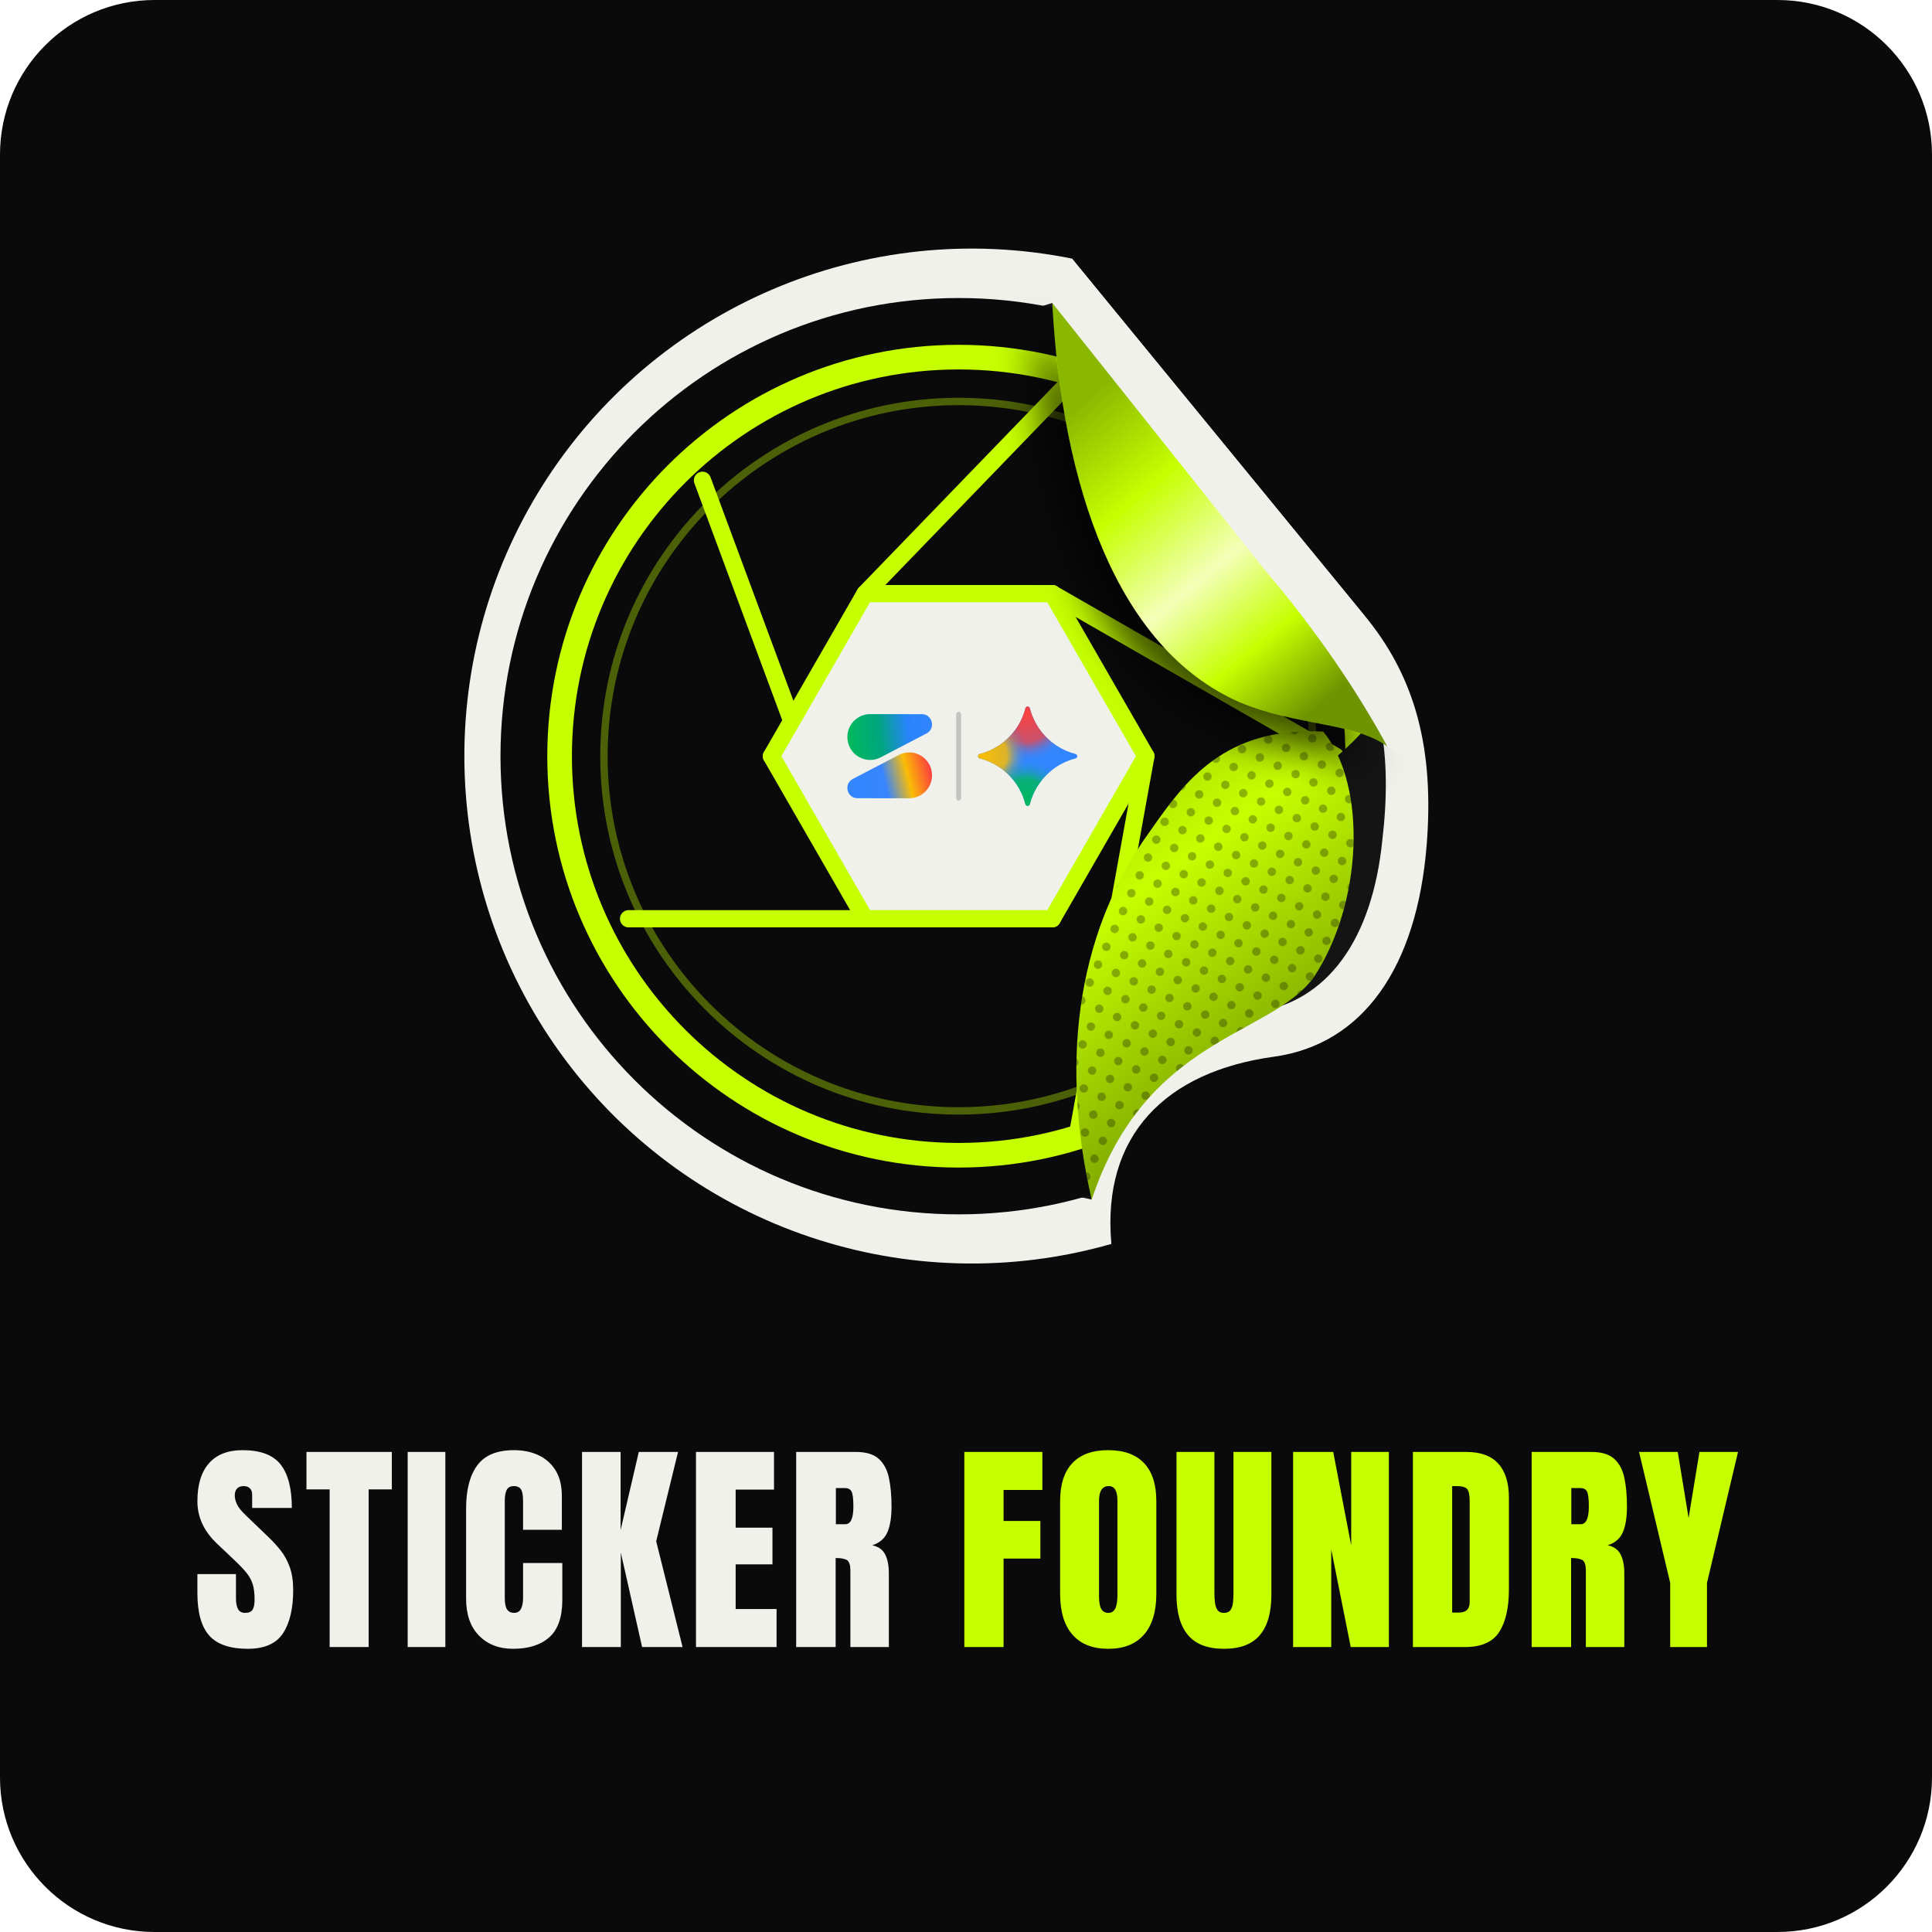
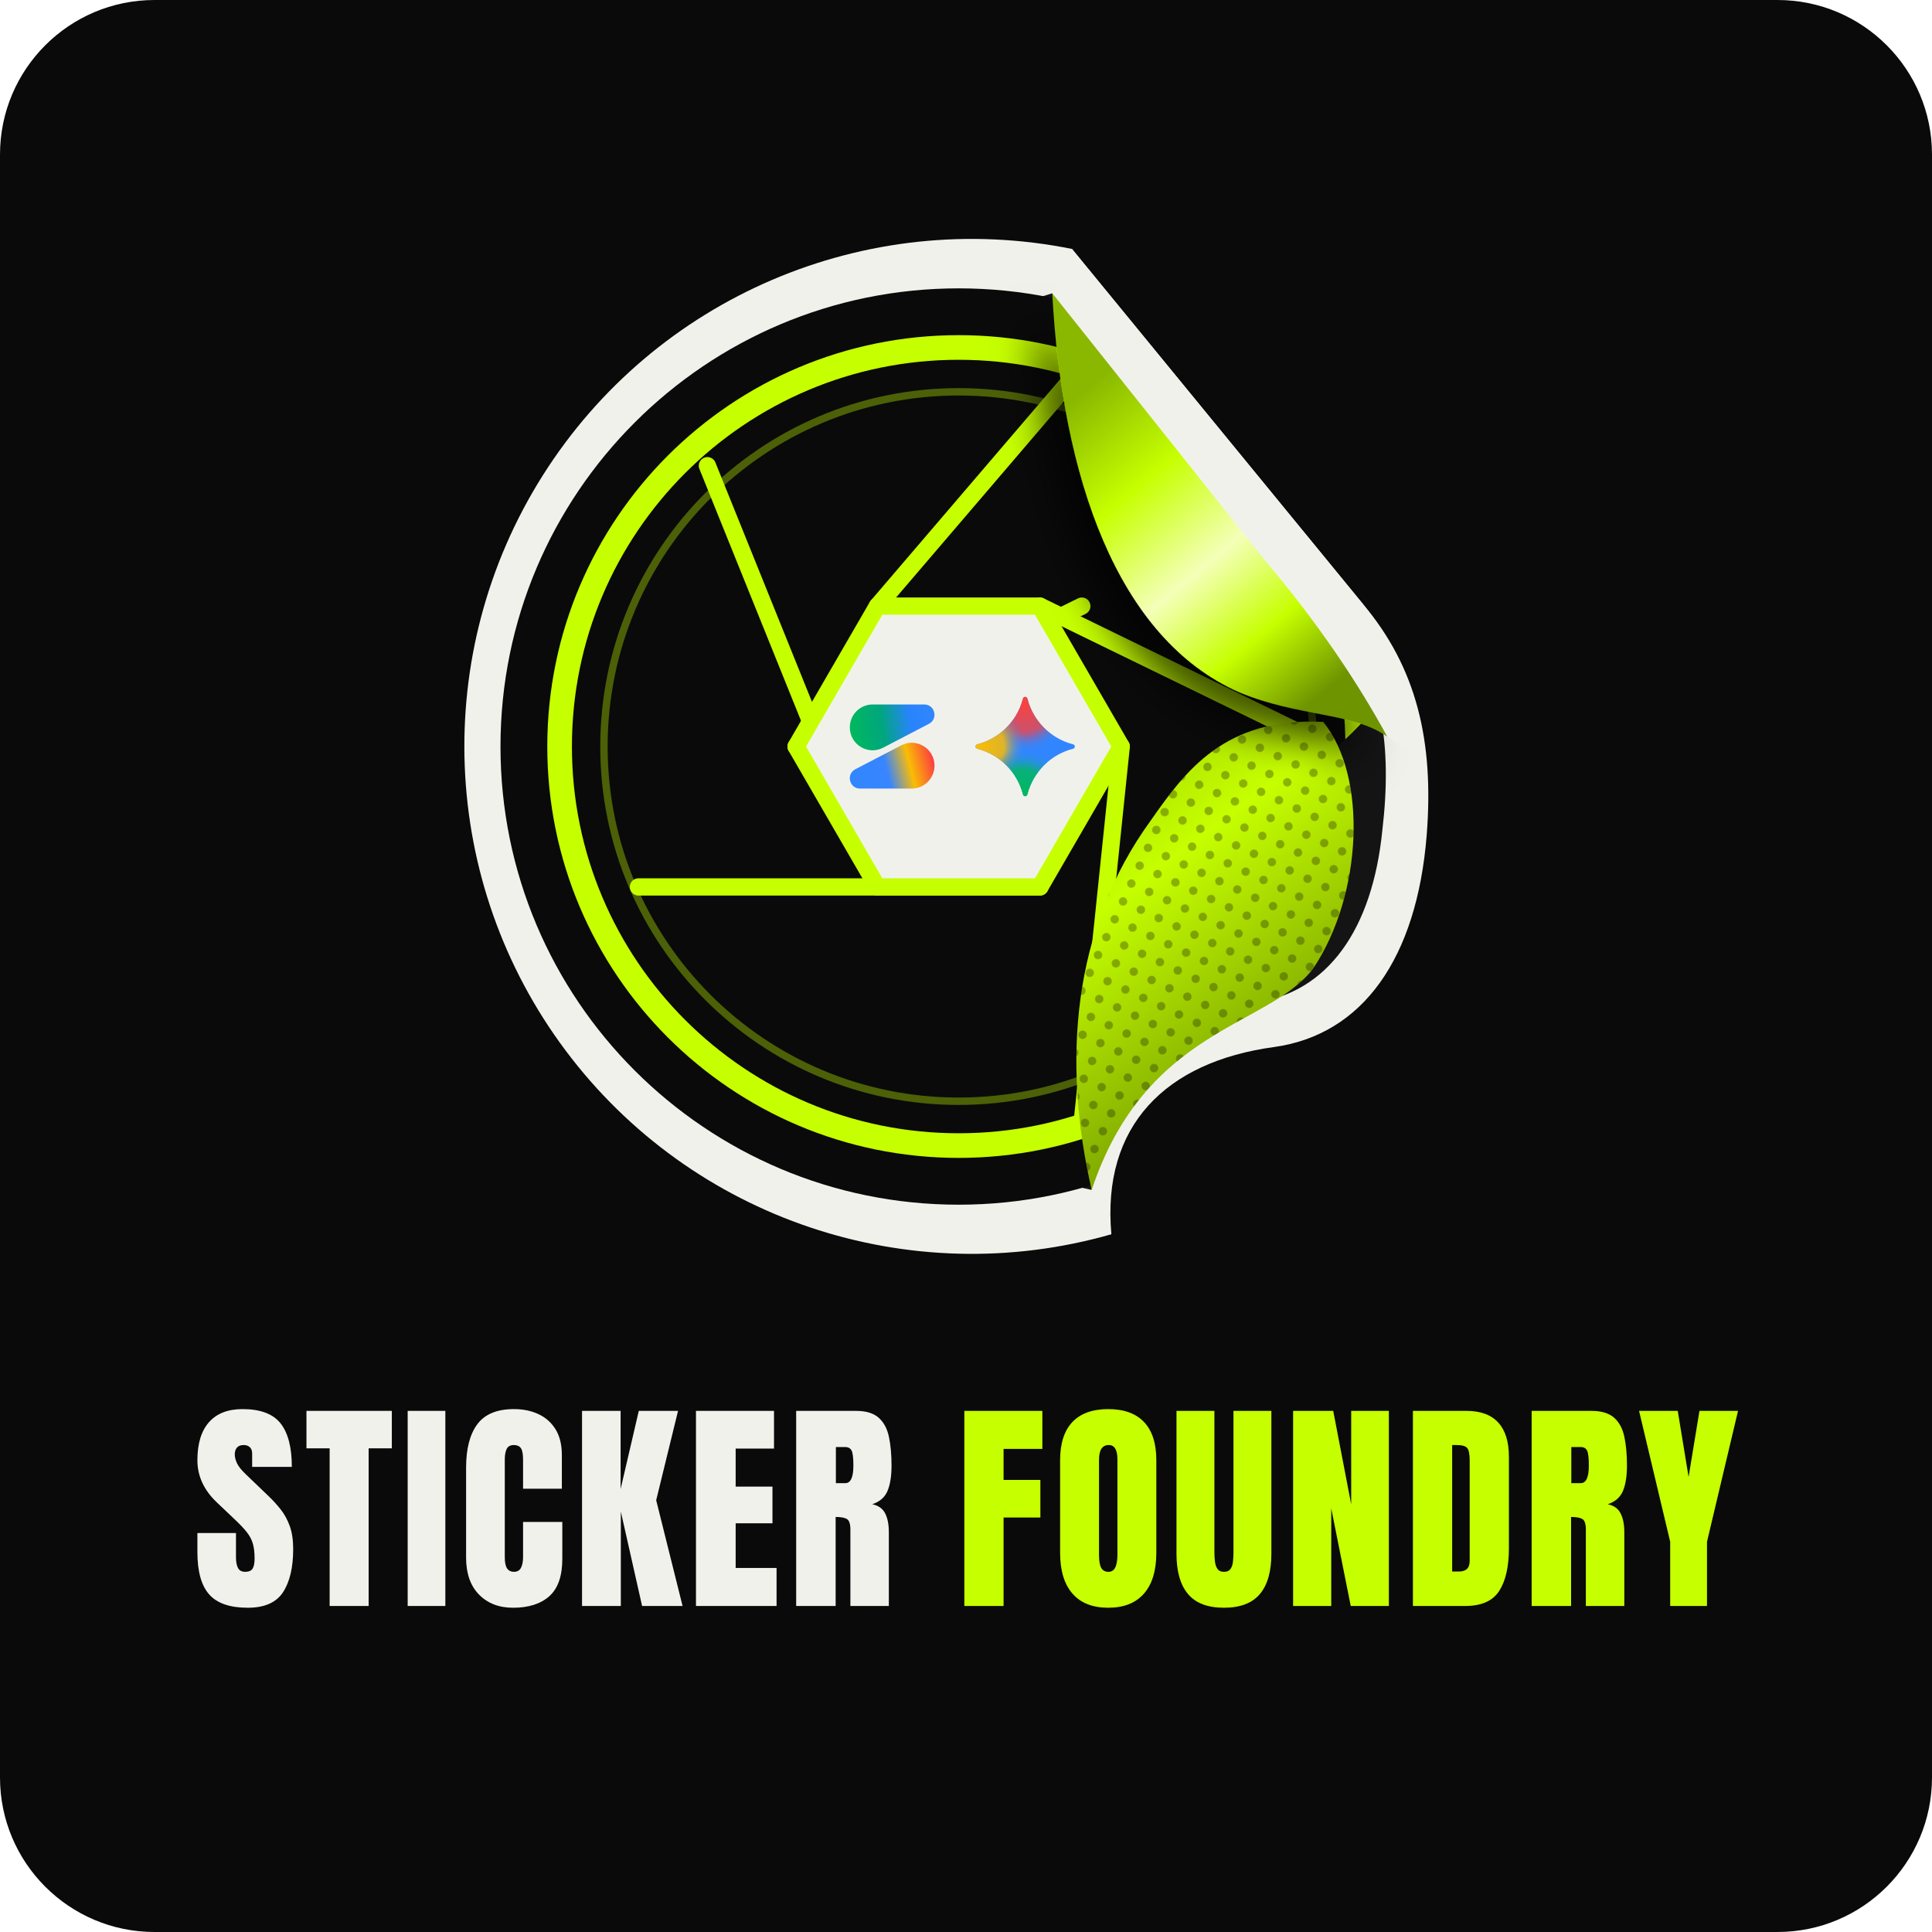
<svg xmlns="http://www.w3.org/2000/svg" viewBox="0 0 800 800" width="800" height="800" fill="none" role="img" aria-label="Sticker Foundry">
  <defs>
    <pattern id="sf-lockup-halftone" width="8" height="8" patternUnits="userSpaceOnUse" patternTransform="rotate(25)">
      <circle cx="4" cy="4" r="1.7" fill="#0A0A0A" fill-opacity="0.3" />
    </pattern>
    <linearGradient id="sf-lockup-curl" x1="295" y1="115" x2="395" y2="235" gradientUnits="userSpaceOnUse">
      <stop offset="0%" stop-color="#8AB800" />
      <stop offset="28%" stop-color="#C6FF00" />
      <stop offset="55%" stop-color="#F4FFB8" />
      <stop offset="78%" stop-color="#C6FF00" />
      <stop offset="100%" stop-color="#6E9400" />
    </linearGradient>
    <linearGradient id="sf-lockup-lower" x1="290" y1="240" x2="390" y2="375" gradientUnits="userSpaceOnUse">
      <stop offset="0%" stop-color="#96C800" />
      <stop offset="45%" stop-color="#C6FF00" />
      <stop offset="100%" stop-color="#7DA600" />
    </linearGradient>
    <filter id="sf-lockup-shadow" x="-20%" y="-20%" width="150%" height="150%">
      <feDropShadow dx="-8" dy="10" stdDeviation="8" flood-color="#000000" flood-opacity="0.68" />
    </filter>
    <clipPath id="sf-lockup-clip">
      <path d="M 286 72                A 188 188 0 1 0 302 436                C 292 382, 304 338, 336 304                C 362 276, 396 270, 420 236                C 372 192, 314 134, 286 72 Z" />
    </clipPath>
-     <linearGradient id="sf-lockup-ais-top" x1="21" y1="62" x2="170" y2="42" gradientUnits="userSpaceOnUse">
+     <linearGradient id="ais-top-grad" x1="21" y1="62" x2="170" y2="42" gradientUnits="userSpaceOnUse">
      <stop offset="0%" stop-color="#00B95C" />
      <stop offset="38%" stop-color="#00A67E" />
      <stop offset="72%" stop-color="#2884FC" />
      <stop offset="100%" stop-color="#3186FF" />
    </linearGradient>
-     <linearGradient id="sf-lockup-ais-bot" x1="22" y1="154" x2="168" y2="118" gradientUnits="userSpaceOnUse">
+     <linearGradient id="ais-bot-grad" x1="22" y1="154" x2="168" y2="118" gradientUnits="userSpaceOnUse">
      <stop offset="0%" stop-color="#3186FF" />
      <stop offset="44%" stop-color="#3885FF" />
      <stop offset="72%" stop-color="#FABC05" />
      <stop offset="100%" stop-color="#FC413D" />
    </linearGradient>
-     <clipPath id="sf-lockup-gemini-clip">
+     <clipPath id="gemini-spark-clip">
      <path d="M164.93,86.68c-13.56-5.84-25.42-13.84-35.6-24.01-10.17-10.17-18.18-22.04-24.01-35.6-2.24-5.2-4.04-10.54-5.42-16.02-.45-1.79-2.06-3.05-3.9-3.05s-3.45,1.26-3.9,3.05c-1.38,5.48-3.18,10.81-5.42,16.02-5.84,13.56-13.84,25.43-24.01,35.6-10.17,10.17-22.04,18.18-35.6,24.01-5.2,2.24-10.54,4.04-16.02,5.42-1.79.45-3.05,2.06-3.05,3.9s1.26,3.45,3.05,3.9c5.48,1.38,10.81,3.18,16.02,5.42,13.56,5.84,25.42,13.84,35.6,24.01,10.17,10.17,18.18,22.04,24.01,35.6,2.24,5.2,4.04,10.54,5.42,16.02.45,1.79,2.06,3.05,3.9,3.05s3.45-1.26,3.9-3.05c1.38-5.48,3.18-10.81,5.42-16.02,5.84-13.56,13.84-25.42,24.01-35.6,10.17-10.17,22.04-18.18,35.6-24.01,5.2-2.24,10.54-4.04,16.02-5.42,1.79-.45,3.05-2.06,3.05-3.9s-1.26-3.45-3.05-3.9c-5.48-1.38-10.81-3.18-16.02-5.42Z" />
    </clipPath>
-     <radialGradient id="sf-lockup-gem-red" cx="92" cy="18" r="88" gradientUnits="userSpaceOnUse">
+     <radialGradient id="gem-red" cx="92" cy="18" r="88" gradientUnits="userSpaceOnUse">
      <stop offset="0%" stop-color="#FC413D" />
      <stop offset="60%" stop-color="#FC413D" stop-opacity="0.75" />
      <stop offset="100%" stop-color="#3186FF" stop-opacity="0" />
    </radialGradient>
-     <radialGradient id="sf-lockup-gem-yellow" cx="14" cy="96" r="82" gradientUnits="userSpaceOnUse">
+     <radialGradient id="gem-yellow" cx="14" cy="96" r="82" gradientUnits="userSpaceOnUse">
      <stop offset="0%" stop-color="#FABC05" />
      <stop offset="55%" stop-color="#FABC05" stop-opacity="0.85" />
      <stop offset="100%" stop-color="#3186FF" stop-opacity="0" />
    </radialGradient>
-     <radialGradient id="sf-lockup-gem-green" cx="92" cy="180" r="80" gradientUnits="userSpaceOnUse">
+     <radialGradient id="gem-green" cx="92" cy="180" r="80" gradientUnits="userSpaceOnUse">
      <stop offset="0%" stop-color="#00B95C" />
      <stop offset="55%" stop-color="#00B95C" stop-opacity="0.8" />
      <stop offset="100%" stop-color="#3186FF" stop-opacity="0" />
    </radialGradient>
  </defs>
  <rect width="800" height="800" rx="64" fill="#0A0A0A" />
-   <g transform="translate(144, 52) scale(1.02)">
+   <g transform="translate(144, 48) scale(1.02)">
    <path d="M 294 54          A 206 206 0 1 0 310 454          C 306 410, 332 384, 376 378          C 412 373, 434 342, 438 292          C 441 254, 434 224, 412 198          L 294 54 Z" fill="#F1F1EC" />
    <path d="M 286 72          L 402 206          C 420 228, 424 256, 420 290          C 416 330, 398 356, 368 360          C 326 366, 298 392, 302 436          A 188 188 0 0 1 286 72 Z" fill="#141414" />
    <g clip-path="url(#sf-lockup-clip)">
      <circle cx="248" cy="256" r="186" fill="#0A0A0A" />
      <circle cx="248" cy="256" r="162" stroke="#C6FF00" stroke-width="10" fill="#0A0A0A" />
      <circle cx="248" cy="256" r="144" stroke="#C6FF00" stroke-width="3" stroke-opacity="0.35" fill="none" />
      <g stroke="#C6FF00" stroke-width="7" stroke-linejoin="round" stroke-linecap="round">
-         <line x1="210" y1="190" x2="296" y2="101" />
-         <line x1="286" y1="190" x2="401" y2="256" />
-         <line x1="324" y1="256" x2="296" y2="411" />
-         <line x1="286" y1="322" x2="114" y2="322" />
-         <line x1="210" y1="322" x2="144" y2="144" />
-         <line x1="172" y1="256" x2="286" y2="190" />
+         <line x1="215" y1="199" x2="298" y2="102" />
+         <line x1="281" y1="199" x2="398" y2="256" />
+         <line x1="314" y1="256" x2="298" y2="410" />
+         <line x1="281" y1="313" x2="118" y2="313" />
+         <line x1="215" y1="313" x2="146" y2="142" />
+         <line x1="182" y1="256" x2="298" y2="199" />
      </g>
-       <polygon points="210,190 286,190 324,256 286,322 210,322 172,256" fill="#F1F1EC" stroke="#C6FF00" stroke-width="7" stroke-linejoin="round" />
-       <g aria-label="Google AI Studio and Gemini">
-         <g transform="translate(198, 234) scale(0.22917)">
-           <path d="M161.23 55.76 79.92 98.11C53.06 112.1 21.01 92.5 21.01 62.08c0-22.42 18.08-40.59 40.37-40.58l91.57.04c18.88 0 25.04 25.5 8.28 34.22Z" fill="url(#sf-lockup-ais-top)" />
-           <path d="m30.77 136.24 81.31-42.35c26.86-13.99 58.91 5.61 58.91 36.03 0 22.42-18.08 40.59-40.37 40.58l-91.57-.04c-18.88 0-25.04-25.5-8.28-34.22Z" fill="url(#sf-lockup-ais-bot)" />
+       <polygon points="215,199 281,199 314,256 281,313 215,313 182,256" fill="#F1F1EC" stroke="#C6FF00" stroke-width="7" stroke-linejoin="round" />
+       <g aria-label="Google AI Studio and Gemini in shutter whitespace">
+         <g transform="translate(199, 234) scale(0.22917)">
+           <path d="M161.23 55.76 79.92 98.11C53.06 112.1 21.01 92.5 21.01 62.08c0-22.42 18.08-40.59 40.37-40.58l91.57.04c18.88 0 25.04 25.5 8.28 34.22Z" fill="url(#ais-top-grad)" />
+           <path d="m30.77 136.24 81.31-42.35c26.86-13.99 58.91 5.61 58.91 36.03 0 22.42-18.08 40.59-40.37 40.58l-91.57-.04c-18.88 0-25.04-25.5-8.28-34.22Z" fill="url(#ais-bot-grad)" />
        </g>
-         <line x1="248" y1="239" x2="248" y2="273" stroke="#0A0A0A" stroke-opacity="0.2" stroke-width="2" stroke-linecap="round" />
-         <g transform="translate(254, 234) scale(0.22917)" clip-path="url(#sf-lockup-gemini-clip)">
+         <g transform="translate(253, 234) scale(0.22917)" clip-path="url(#gemini-spark-clip)">
          <rect width="192" height="192" fill="#3186FF" />
-           <rect width="192" height="192" fill="url(#sf-lockup-gem-red)" />
-           <rect width="192" height="192" fill="url(#sf-lockup-gem-yellow)" />
-           <rect width="192" height="192" fill="url(#sf-lockup-gem-green)" />
+           <rect width="192" height="192" fill="url(#gem-red)" />
+           <rect width="192" height="192" fill="url(#gem-yellow)" />
+           <rect width="192" height="192" fill="url(#gem-green)" />
        </g>
      </g>
    </g>
    <path d="M 302 436          C 290 384, 294 330, 326 286          C 340 266, 356 244, 396 246          C 414 268, 412 316, 392 346          C 374 370, 324 370, 302 436 Z" fill="url(#sf-lockup-lower)" />
    <path d="M 302 436          C 290 384, 294 330, 326 286          C 340 266, 356 244, 396 246          C 414 268, 412 316, 392 346          C 374 370, 324 370, 302 436 Z" fill="url(#sf-lockup-halftone)" />
    <path d="M 286 72          C 290 146, 312 212, 362 234          C 386 244, 408 242, 422 252          C 414 226, 398 202, 376 176          L 286 72 Z" fill="url(#sf-lockup-curl)" filter="url(#sf-lockup-shadow)" />
    <path d="M 294 54          L 412 198          C 426 216, 434 236, 436 260          L 422 252          C 410 230, 394 206, 372 180          L 286 72 Z" fill="#F1F1EC" />
  </g>
  <g aria-label="STICKER FOUNDRY">
-     <path d="M102.58 682.73Q91.52 682.73 86.63 677.23Q81.74 671.72 81.74 659.69V651.8H97.71V661.9Q97.71 664.7 98.56 666.28Q99.41 667.86 101.52 667.86Q103.72 667.86 104.57 666.58Q105.42 665.29 105.42 662.36Q105.42 658.64 104.69 656.14Q103.95 653.63 102.14 651.36Q100.33 649.09 97.11 646.06L89.86 639.18Q81.74 631.51 81.74 621.64Q81.74 611.32 86.54 605.9Q91.33 600.48 100.42 600.48Q111.53 600.48 116.19 606.41Q120.84 612.33 120.84 624.4H104.41V618.84Q104.41 617.19 103.47 616.27Q102.53 615.36 100.92 615.36Q99 615.36 98.1 616.43Q97.21 617.51 97.21 619.21Q97.21 620.91 98.12 622.88Q99.04 624.86 101.75 627.43L111.07 636.38Q113.87 639.04 116.21 642Q118.55 644.96 119.97 648.88Q121.4 652.81 121.4 658.45Q121.4 669.84 117.2 676.29Q113 682.73 102.58 682.73Z M136.5 682V616.73H126.9V601.22H162.25V616.73H152.65V682Z M168.81 682V601.22H184.41V682Z M212.46 682.73Q203.69 682.73 198.34 677.27Q193 671.81 193 661.99V624.72Q193 612.97 197.66 606.73Q202.31 600.48 212.83 600.48Q218.56 600.48 223.04 602.6Q227.51 604.71 230.08 608.91Q232.65 613.11 232.65 619.49V633.44H216.59V621.51Q216.59 617.88 215.67 616.62Q214.75 615.36 212.83 615.36Q210.58 615.36 209.8 616.98Q209.02 618.61 209.02 621.32V661.76Q209.02 665.11 210 666.49Q210.99 667.86 212.83 667.86Q214.89 667.86 215.74 666.17Q216.59 664.47 216.59 661.76V647.21H232.84V662.49Q232.84 673.14 227.47 677.94Q222.1 682.73 212.46 682.73Z M241.01 682V601.22H256.98V633.58L264.51 601.22H280.76L271.71 638.21L282.64 682H265.88L257.07 642.89V682Z M288.19 682V601.22H320.5V616.82H304.62V632.57H319.86V647.76H304.62V666.26H321.56V682Z M329.68 682V601.22H354.47Q360.66 601.22 363.83 604.04Q367 606.86 368.08 611.94Q369.16 617.01 369.16 623.85Q369.16 630.46 367.48 634.4Q365.81 638.35 361.17 639.87Q364.98 640.65 366.52 643.65Q368.05 646.66 368.05 651.43V682H352.13V650.38Q352.13 646.84 350.68 645.99Q349.24 645.14 346.02 645.14V682ZM346.12 631.14H350.02Q353.37 631.14 353.37 623.85Q353.37 619.12 352.63 617.65Q351.9 616.18 349.88 616.18H346.12Z" fill="#F1F1EC" />
-     <path d="M399.31 682V601.22H431.62V616.96H415.56V629.81H430.8V645.37H415.56V682Z M458.89 682.73Q449.2 682.73 444.09 676.88Q438.97 671.03 438.97 659.97V621.6Q438.97 611.22 444.04 605.85Q449.11 600.48 458.89 600.48Q468.66 600.48 473.74 605.85Q478.81 611.22 478.81 621.6V659.97Q478.81 671.03 473.69 676.88Q468.57 682.73 458.89 682.73ZM459.03 667.86Q462.7 667.86 462.7 660.75V621.32Q462.7 615.36 459.12 615.36Q455.08 615.36 455.08 621.46V660.84Q455.08 664.6 456 666.23Q456.91 667.86 459.03 667.86Z M506.81 682.73Q496.71 682.73 491.94 677.07Q487.16 671.4 487.16 660.38V601.22H502.86V659.74Q502.86 661.76 503.09 663.62Q503.32 665.48 504.14 666.67Q504.97 667.86 506.81 667.86Q508.69 667.86 509.51 666.69Q510.34 665.52 510.55 663.64Q510.75 661.76 510.75 659.74V601.22H526.45V660.38Q526.45 671.4 521.68 677.07Q516.9 682.73 506.81 682.73Z M535.45 682V601.22H552.06L559.5 639.91V601.22H575.1V682H559.31L551.24 641.61V682Z M585.06 682V601.22H607.28Q616 601.22 620.41 606.06Q624.81 610.9 624.81 620.22V658.04Q624.81 669.52 620.8 675.76Q616.78 682 606.73 682ZM601.31 667.73H604.11Q608.56 667.73 608.56 663.41V621.74Q608.56 617.7 607.48 616.53Q606.41 615.36 603.1 615.36H601.31Z M634.22 682V601.22H659.01Q665.2 601.22 668.37 604.04Q671.54 606.86 672.61 611.94Q673.69 617.01 673.69 623.85Q673.69 630.46 672.02 634.4Q670.34 638.35 665.71 639.87Q669.52 640.65 671.05 643.65Q672.59 646.66 672.59 651.43V682H656.67V650.38Q656.67 646.84 655.22 645.99Q653.77 645.14 650.56 645.14V682ZM650.65 631.14H654.55Q657.9 631.14 657.9 623.85Q657.9 619.12 657.17 617.65Q656.44 616.18 654.42 616.18H650.65Z M691.59 682V655.42L678.7 601.22H694.72L699.21 628.57L703.71 601.22H719.68L706.83 655.42V682Z" fill="#C6FF00" />
+     <path d="M102.58 665.73Q91.52 665.73 86.63 660.23Q81.74 654.72 81.74 642.69V634.8H97.71V644.9Q97.71 647.7 98.56 649.28Q99.41 650.86 101.52 650.86Q103.72 650.86 104.57 649.58Q105.42 648.29 105.42 645.36Q105.42 641.64 104.69 639.14Q103.95 636.63 102.14 634.36Q100.33 632.09 97.11 629.06L89.86 622.18Q81.74 614.51 81.74 604.64Q81.74 594.32 86.54 588.9Q91.33 583.48 100.42 583.48Q111.53 583.48 116.19 589.41Q120.84 595.33 120.84 607.4H104.41V601.84Q104.41 600.19 103.47 599.27Q102.53 598.36 100.92 598.36Q99 598.36 98.1 599.43Q97.21 600.51 97.21 602.21Q97.21 603.91 98.12 605.88Q99.04 607.86 101.75 610.43L111.07 619.38Q113.87 622.04 116.21 625Q118.55 627.96 119.97 631.88Q121.4 635.81 121.4 641.45Q121.4 652.84 117.2 659.29Q113 665.73 102.58 665.73Z M136.5 665V599.73H126.9V584.22H162.25V599.73H152.65V665Z M168.81 665V584.22H184.41V665Z M212.46 665.73Q203.69 665.73 198.34 660.27Q193 654.81 193 644.99V607.72Q193 595.97 197.66 589.73Q202.31 583.48 212.83 583.48Q218.56 583.48 223.04 585.6Q227.51 587.71 230.08 591.91Q232.65 596.11 232.65 602.49V616.44H216.59V604.51Q216.59 600.88 215.67 599.62Q214.75 598.36 212.83 598.36Q210.58 598.36 209.8 599.98Q209.02 601.61 209.02 604.32V644.76Q209.02 648.11 210 649.49Q210.99 650.86 212.83 650.86Q214.89 650.86 215.74 649.17Q216.59 647.47 216.59 644.76V630.21H232.84V645.49Q232.84 656.14 227.47 660.94Q222.1 665.73 212.46 665.73Z M241.01 665V584.22H256.98V616.58L264.51 584.22H280.76L271.71 621.21L282.64 665H265.88L257.07 625.89V665Z M288.19 665V584.22H320.5V599.82H304.62V615.57H319.86V630.76H304.62V649.26H321.56V665Z M329.68 665V584.22H354.47Q360.66 584.22 363.83 587.04Q367 589.86 368.08 594.94Q369.16 600.01 369.16 606.85Q369.16 613.46 367.48 617.4Q365.81 621.35 361.17 622.87Q364.98 623.65 366.52 626.65Q368.05 629.66 368.05 634.43V665H352.13V633.38Q352.13 629.84 350.68 628.99Q349.24 628.14 346.02 628.14V665ZM346.12 614.14H350.02Q353.37 614.14 353.37 606.85Q353.37 602.12 352.63 600.65Q351.9 599.18 349.88 599.18H346.12Z" fill="#F1F1EC" />
+     <path d="M399.31 665V584.22H431.62V599.96H415.56V612.81H430.8V628.37H415.56V665Z M458.89 665.73Q449.2 665.73 444.09 659.88Q438.97 654.03 438.97 642.97V604.6Q438.97 594.22 444.04 588.85Q449.11 583.48 458.89 583.48Q468.66 583.48 473.74 588.85Q478.81 594.22 478.81 604.6V642.97Q478.81 654.03 473.69 659.88Q468.57 665.73 458.89 665.73ZM459.03 650.86Q462.7 650.86 462.7 643.75V604.32Q462.7 598.36 459.12 598.36Q455.08 598.36 455.08 604.46V643.84Q455.08 647.6 456 649.23Q456.91 650.86 459.03 650.86Z M506.81 665.73Q496.71 665.73 491.94 660.07Q487.16 654.4 487.16 643.38V584.22H502.86V642.74Q502.86 644.76 503.09 646.62Q503.32 648.48 504.14 649.67Q504.97 650.86 506.81 650.86Q508.69 650.86 509.51 649.69Q510.34 648.52 510.55 646.64Q510.75 644.76 510.75 642.74V584.22H526.45V643.38Q526.45 654.4 521.68 660.07Q516.9 665.73 506.81 665.73Z M535.45 665V584.22H552.06L559.5 622.91V584.22H575.1V665H559.31L551.24 624.61V665Z M585.06 665V584.22H607.28Q616 584.22 620.41 589.06Q624.81 593.9 624.81 603.22V641.04Q624.81 652.52 620.8 658.76Q616.78 665 606.73 665ZM601.31 650.73H604.11Q608.56 650.73 608.56 646.41V604.74Q608.56 600.7 607.48 599.53Q606.41 598.36 603.1 598.36H601.31Z M634.22 665V584.22H659.01Q665.2 584.22 668.37 587.04Q671.54 589.86 672.61 594.94Q673.69 600.01 673.69 606.85Q673.69 613.46 672.02 617.4Q670.34 621.35 665.71 622.87Q669.52 623.65 671.05 626.65Q672.59 629.66 672.59 634.43V665H656.67V633.38Q656.67 629.84 655.22 628.99Q653.77 628.14 650.56 628.14V665ZM650.65 614.14H654.55Q657.9 614.14 657.9 606.85Q657.9 602.12 657.17 600.65Q656.44 599.18 654.42 599.18H650.65Z M691.59 665V638.42L678.7 584.22H694.72L699.21 611.57L703.71 584.22H719.68L706.83 638.42V665Z" fill="#C6FF00" />
  </g>
</svg>
